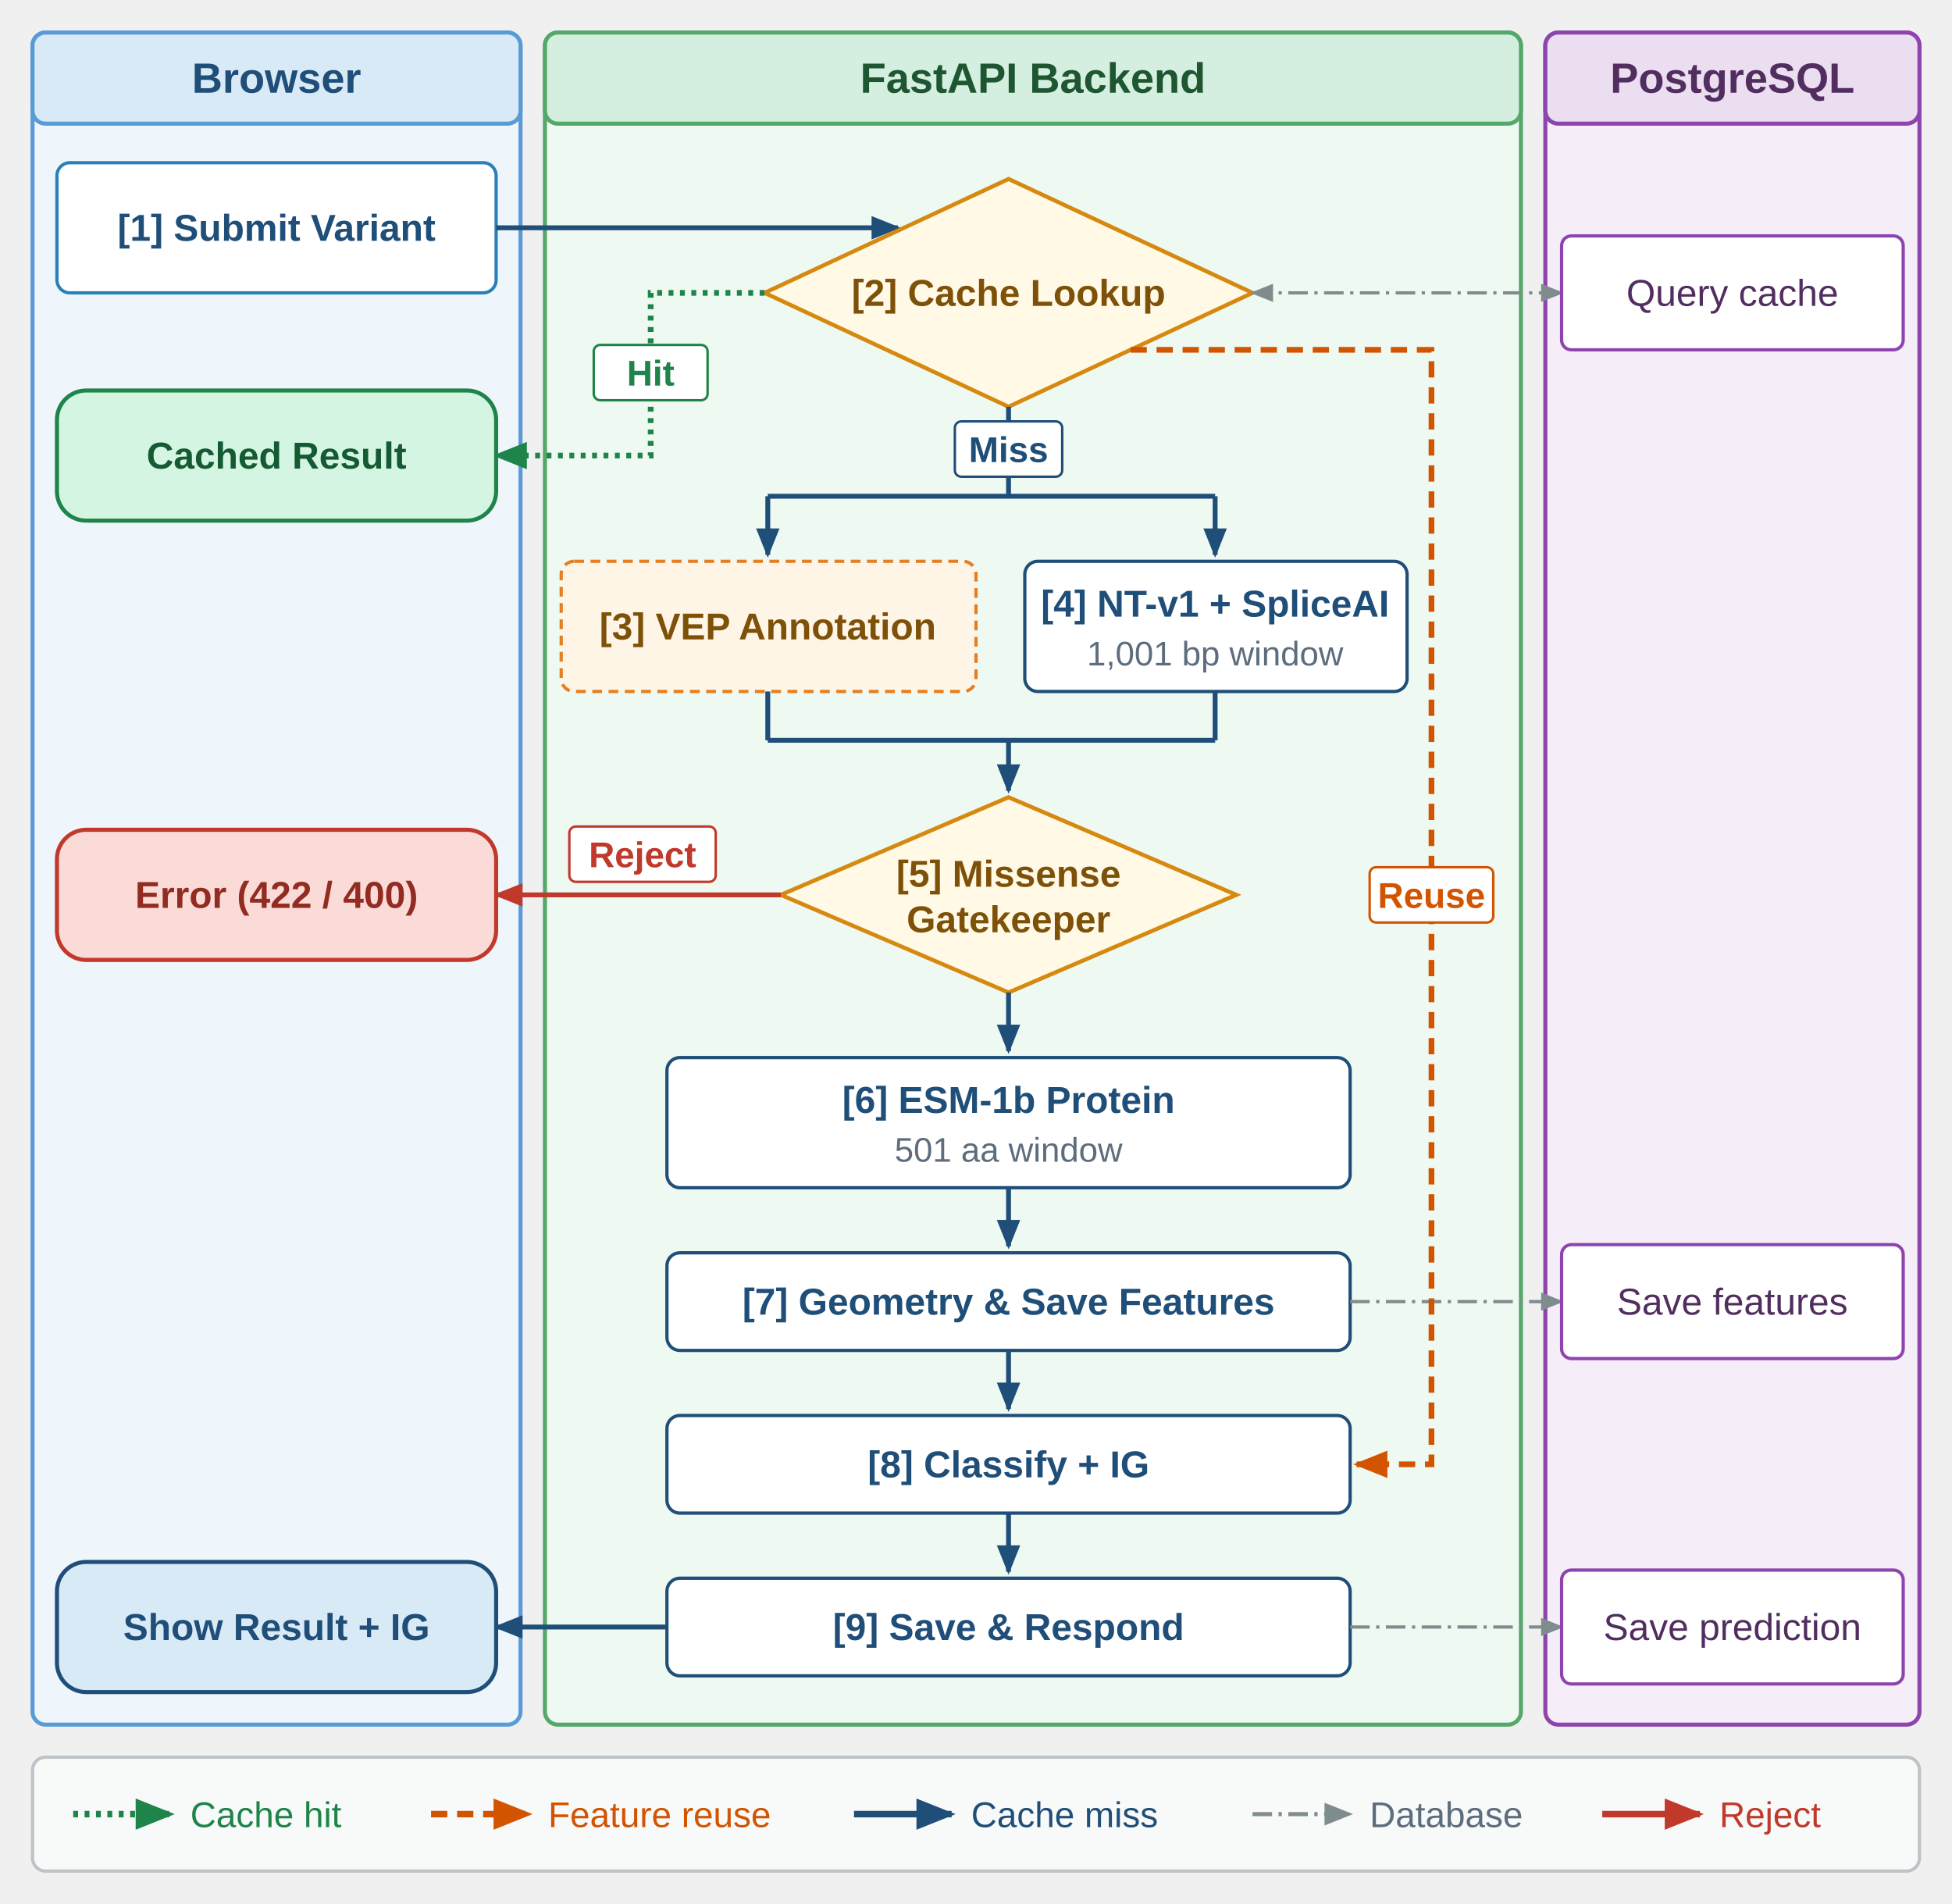
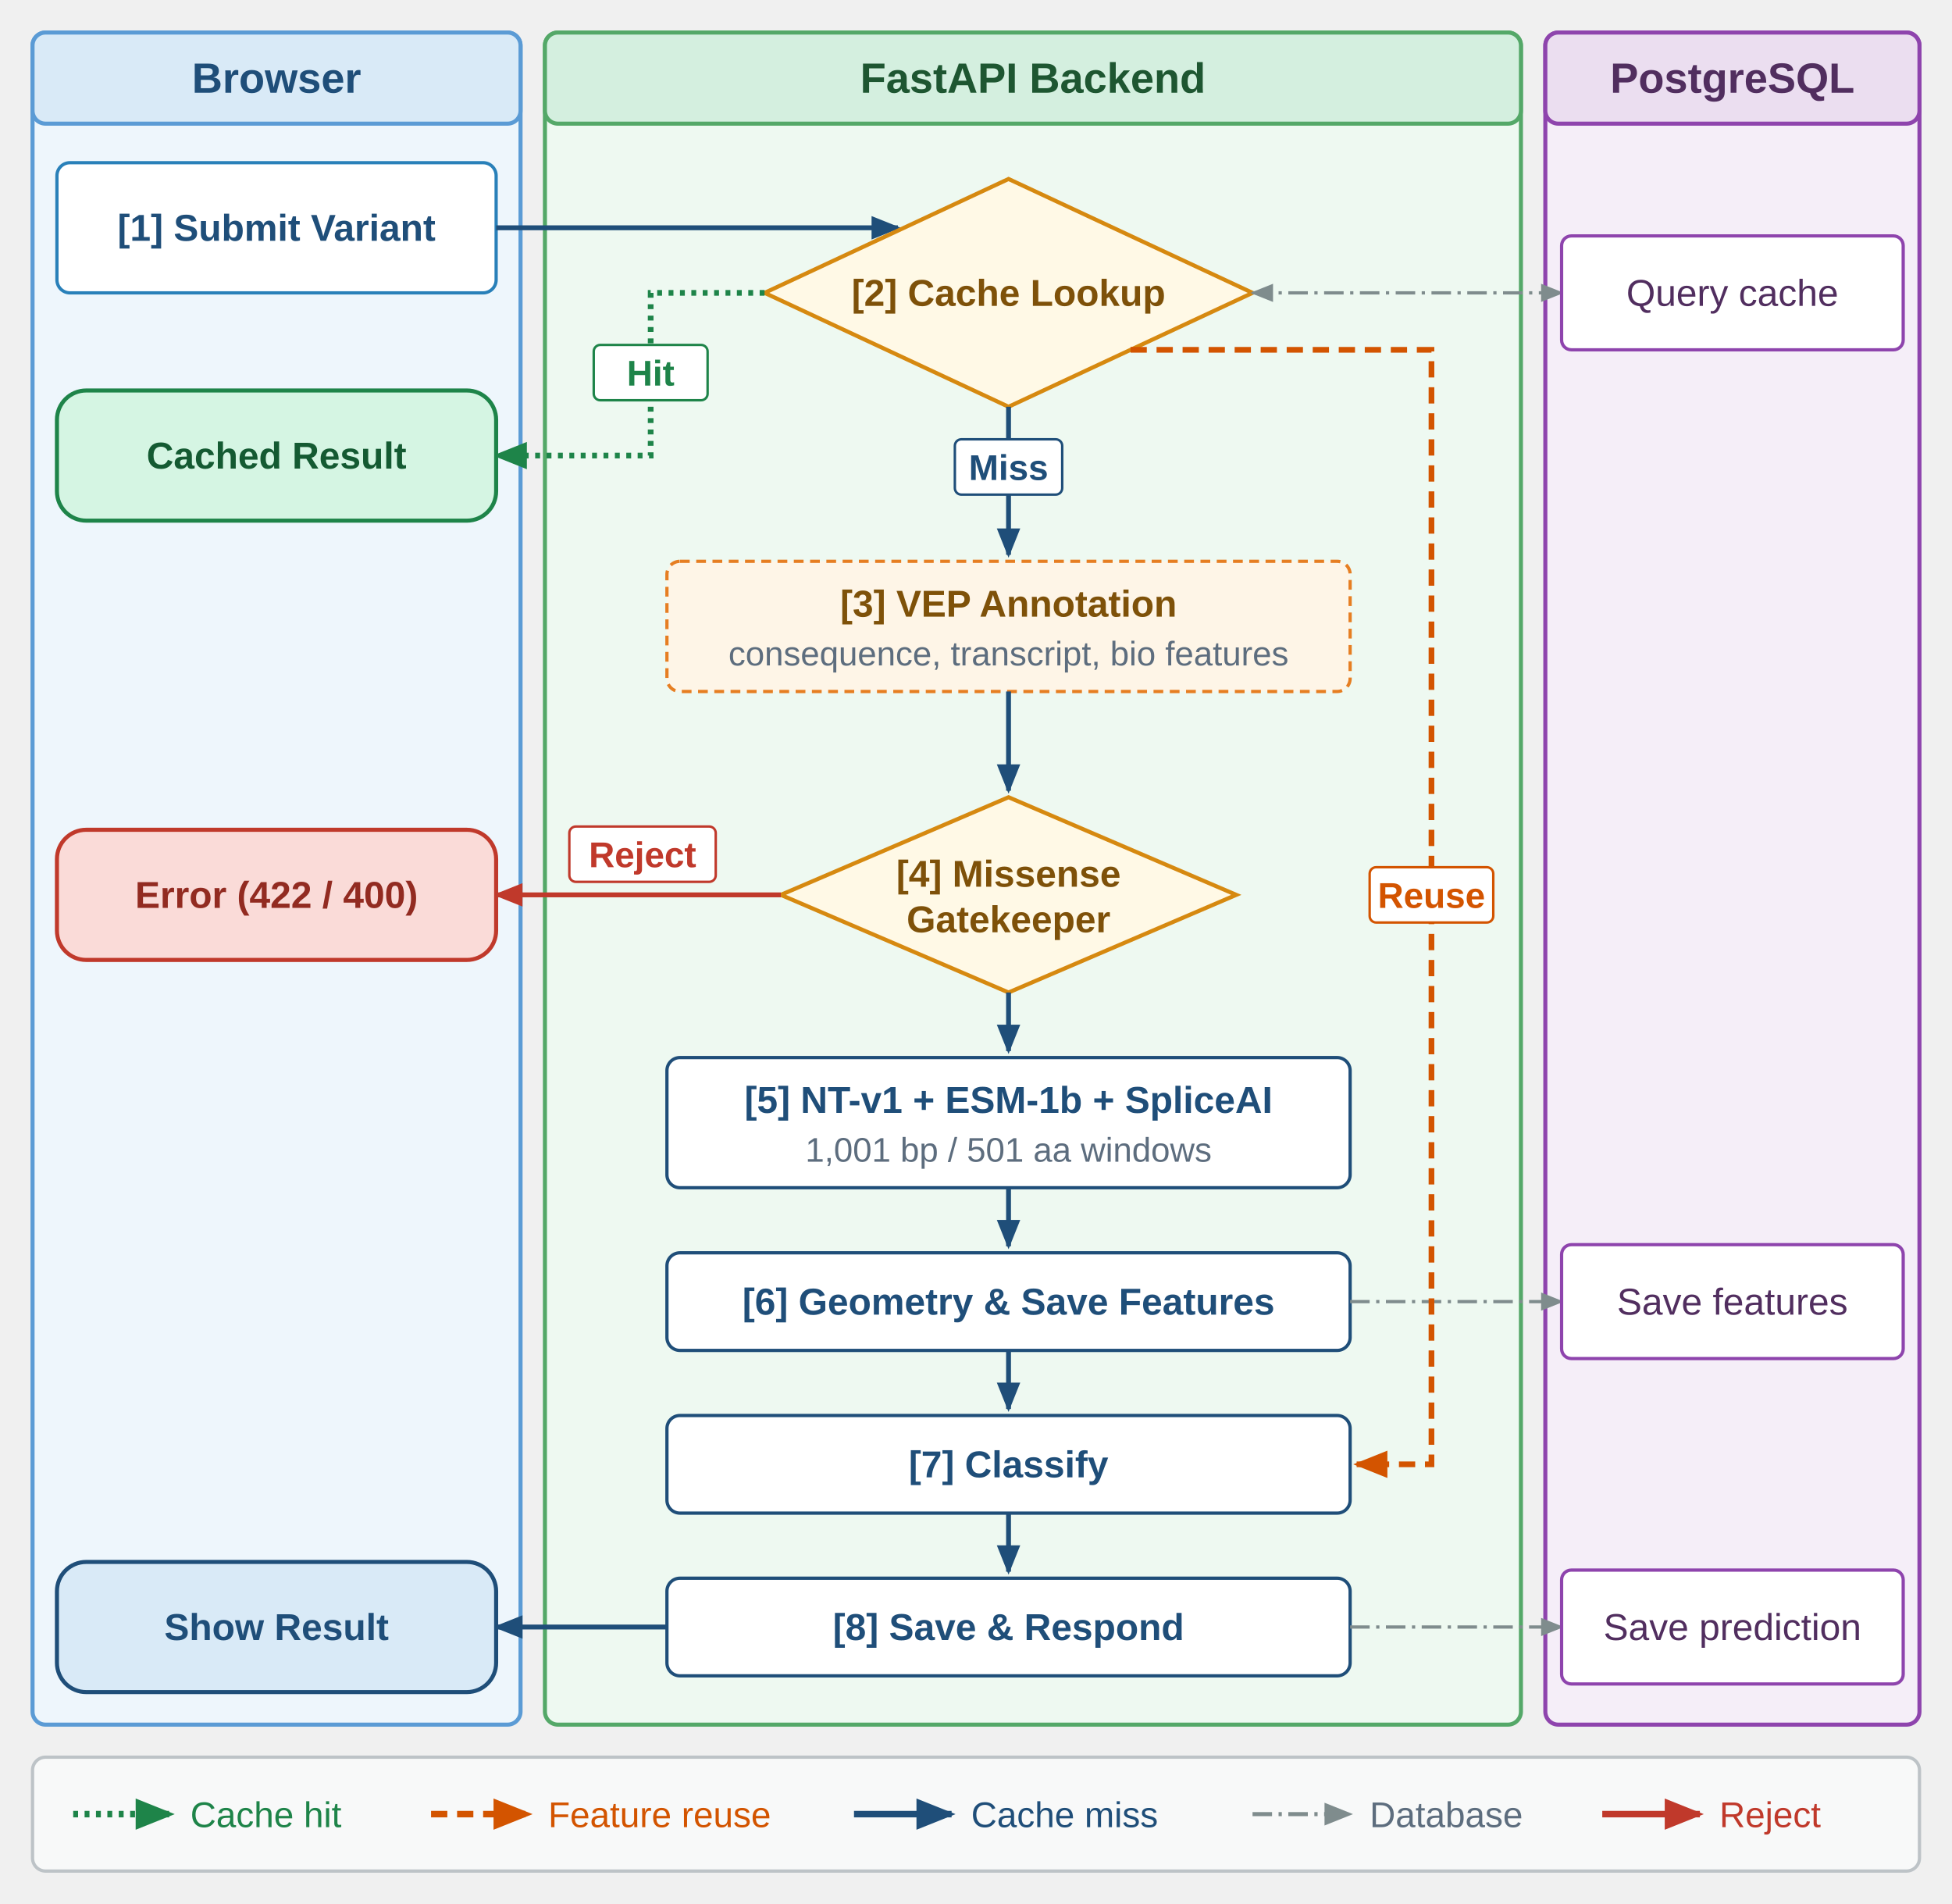
<svg xmlns="http://www.w3.org/2000/svg" viewBox="0 0 1200 1170" width="100%" height="100%" style="font-family: Arial, Helvetica, sans-serif; background-color: #ffffff;">
  <defs>
    <marker id="arrow-miss" viewBox="0 0 10 10" refX="9" refY="5" markerWidth="6" markerHeight="6" orient="auto-start-reverse">
      <path d="M 0 1 L 10 5 L 0 9 z" fill="#1f4e79" />
    </marker>
    <marker id="arrow-reuse" viewBox="0 0 10 10" refX="9" refY="5" markerWidth="6" markerHeight="6" orient="auto-start-reverse">
      <path d="M 0 1 L 10 5 L 0 9 z" fill="#d35400" />
    </marker>
    <marker id="arrow-hit" viewBox="0 0 10 10" refX="9" refY="5" markerWidth="6" markerHeight="6" orient="auto-start-reverse">
      <path d="M 0 1 L 10 5 L 0 9 z" fill="#1e8449" />
    </marker>
    <marker id="arrow-reject" viewBox="0 0 10 10" refX="9" refY="5" markerWidth="6" markerHeight="6" orient="auto-start-reverse">
      <path d="M 0 1 L 10 5 L 0 9 z" fill="#c0392b" />
    </marker>
    <marker id="arrow-db" viewBox="0 0 10 10" refX="9" refY="5" markerWidth="7" markerHeight="7" orient="auto-start-reverse">
      <path d="M 0 1 L 10 5 L 0 9 z" fill="#7f8c8d" />
    </marker>
  </defs>
  <rect x="20" y="20" width="300" height="1040" rx="8" fill="#eef6fc" stroke="#5b9bd5" stroke-width="2.5" />
  <rect x="20" y="20" width="300" height="56" rx="8" fill="#d9eaf7" stroke="#5b9bd5" stroke-width="2.5" />
  <text x="170" y="57" font-size="26" font-weight="bold" text-anchor="middle" fill="#1f4e79">Browser</text>
  <rect x="335" y="20" width="600" height="1040" rx="8" fill="#eef9f1" stroke="#54a868" stroke-width="2.5" />
  <rect x="335" y="20" width="600" height="56" rx="8" fill="#d4efdf" stroke="#54a868" stroke-width="2.5" />
  <text x="635" y="57" font-size="26" font-weight="bold" text-anchor="middle" fill="#1e5631">FastAPI Backend</text>
  <rect x="950" y="20" width="230" height="1040" rx="8" fill="#f5eef8" stroke="#8e44ad" stroke-width="2.5" />
  <rect x="950" y="20" width="230" height="56" rx="8" fill="#ebdef0" stroke="#8e44ad" stroke-width="2.5" />
  <text x="1065" y="57" font-size="26" font-weight="bold" text-anchor="middle" fill="#512e5f">PostgreSQL</text>
  <rect x="35" y="100" width="270" height="80" rx="8" fill="#ffffff" stroke="#2980b9" stroke-width="2" />
  <text x="170" y="148" font-size="23" font-weight="bold" text-anchor="middle" fill="#1f4e79">[1] Submit Variant</text>
  <line x1="305" y1="140" x2="552" y2="140" stroke="#1f4e79" stroke-width="3" marker-end="url(#arrow-miss)" />
  <polygon points="620,110 770,180 620,250 470,180" fill="#fff9e6" stroke="#d68910" stroke-width="2.5" />
  <text x="620" y="188" font-size="23" font-weight="bold" text-anchor="middle" fill="#7e5109">[2] Cache Lookup</text>
  <line x1="770" y1="180" x2="960" y2="180" stroke="#7f8c8d" stroke-width="2" stroke-dasharray="12,4,2,4" marker-start="url(#arrow-db)" marker-end="url(#arrow-db)" />
  <rect x="960" y="145" width="210" height="70" rx="6" fill="#ffffff" stroke="#8e44ad" stroke-width="2" />
  <text x="1065" y="188" font-size="23" text-anchor="middle" fill="#512e5f">Query cache</text>
  <polyline points="470,180 400,180 400,280 305,280" fill="none" stroke="#1e8449" stroke-width="3.5" stroke-dasharray="3,4" marker-end="url(#arrow-hit)" />
  <rect x="365" y="212" width="70" height="34" rx="4" fill="#ffffff" stroke="#1e8449" stroke-width="1.5" />
  <text x="400" y="237" font-size="22" font-weight="bold" text-anchor="middle" fill="#1e8449">Hit</text>
  <rect x="35" y="240" width="270" height="80" rx="18" fill="#d5f5e3" stroke="#1e8449" stroke-width="2.5" />
  <text x="170" y="288" font-size="23" font-weight="bold" text-anchor="middle" fill="#145a32">Cached Result</text>
-   <line x1="620" y1="250" x2="620" y2="305" stroke="#1f4e79" stroke-width="3" />
-   <rect x="587" y="259" width="66" height="34" rx="4" fill="#ffffff" stroke="#1f4e79" stroke-width="1.5" />
-   <text x="620" y="284" font-size="22" font-weight="bold" text-anchor="middle" fill="#1f4e79">Miss</text>
-   <line x1="472" y1="305" x2="747" y2="305" stroke="#1f4e79" stroke-width="3" />
-   <line x1="472" y1="305" x2="472" y2="341" stroke="#1f4e79" stroke-width="3" marker-end="url(#arrow-miss)" />
-   <line x1="747" y1="305" x2="747" y2="341" stroke="#1f4e79" stroke-width="3" marker-end="url(#arrow-miss)" />
-   <rect x="345" y="345" width="255" height="80" rx="8" fill="#fef5e7" stroke="#e67e22" stroke-width="2" stroke-dasharray="6,4" />
-   <text x="472" y="393" font-size="23" font-weight="bold" text-anchor="middle" fill="#7e5109">[3] VEP Annotation</text>
-   <rect x="630" y="345" width="235" height="80" rx="8" fill="#ffffff" stroke="#1f4e79" stroke-width="2" />
-   <text x="747" y="379" font-size="23" font-weight="bold" text-anchor="middle" fill="#1f4e79">[4] NT-v1 + SpliceAI</text>
-   <text x="747" y="409" font-size="21" text-anchor="middle" fill="#5d6d7e">1,001 bp window</text>
-   <line x1="472" y1="425" x2="472" y2="455" stroke="#1f4e79" stroke-width="3" />
-   <line x1="747" y1="425" x2="747" y2="455" stroke="#1f4e79" stroke-width="3" />
-   <line x1="472" y1="455" x2="747" y2="455" stroke="#1f4e79" stroke-width="3" />
-   <line x1="620" y1="455" x2="620" y2="486" stroke="#1f4e79" stroke-width="3" marker-end="url(#arrow-miss)" />
+   <line x1="620" y1="250" x2="620" y2="341" stroke="#1f4e79" stroke-width="3" marker-end="url(#arrow-miss)" />
+   <rect x="587" y="270" width="66" height="34" rx="4" fill="#ffffff" stroke="#1f4e79" stroke-width="1.5" />
+   <text x="620" y="295" font-size="22" font-weight="bold" text-anchor="middle" fill="#1f4e79">Miss</text>
+   <rect x="410" y="345" width="420" height="80" rx="8" fill="#fef5e7" stroke="#e67e22" stroke-width="2" stroke-dasharray="6,4" />
+   <text x="620" y="379" font-size="23" font-weight="bold" text-anchor="middle" fill="#7e5109">[3] VEP Annotation</text>
+   <text x="620" y="409" font-size="21" text-anchor="middle" fill="#5d6d7e">consequence, transcript, bio features</text>
+   <line x1="620" y1="425" x2="620" y2="486" stroke="#1f4e79" stroke-width="3" marker-end="url(#arrow-miss)" />
  <polygon points="620,490 760,550 620,610 480,550" fill="#fff9e6" stroke="#d68910" stroke-width="2.5" />
-   <text x="620" y="545" font-size="23" font-weight="bold" text-anchor="middle" fill="#7e5109">[5] Missense</text>
+   <text x="620" y="545" font-size="23" font-weight="bold" text-anchor="middle" fill="#7e5109">[4] Missense</text>
  <text x="620" y="573" font-size="23" font-weight="bold" text-anchor="middle" fill="#7e5109">Gatekeeper</text>
  <line x1="480" y1="550" x2="305" y2="550" stroke="#c0392b" stroke-width="3" marker-end="url(#arrow-reject)" />
  <rect x="350" y="508" width="90" height="34" rx="4" fill="#ffffff" stroke="#c0392b" stroke-width="1.5" />
  <text x="395" y="533" font-size="22" font-weight="bold" text-anchor="middle" fill="#c0392b">Reject</text>
  <rect x="35" y="510" width="270" height="80" rx="18" fill="#fadbd8" stroke="#c0392b" stroke-width="2.5" />
  <text x="170" y="558" font-size="23" font-weight="bold" text-anchor="middle" fill="#922b21">Error (422 / 400)</text>
  <line x1="620" y1="610" x2="620" y2="646" stroke="#1f4e79" stroke-width="3" marker-end="url(#arrow-miss)" />
  <rect x="410" y="650" width="420" height="80" rx="8" fill="#ffffff" stroke="#1f4e79" stroke-width="2" />
-   <text x="620" y="684" font-size="23" font-weight="bold" text-anchor="middle" fill="#1f4e79">[6] ESM-1b Protein</text>
-   <text x="620" y="714" font-size="21" text-anchor="middle" fill="#5d6d7e">501 aa window</text>
+   <text x="620" y="684" font-size="23" font-weight="bold" text-anchor="middle" fill="#1f4e79">[5] NT-v1 + ESM-1b + SpliceAI</text>
+   <text x="620" y="714" font-size="21" text-anchor="middle" fill="#5d6d7e">1,001 bp / 501 aa windows</text>
  <line x1="620" y1="730" x2="620" y2="766" stroke="#1f4e79" stroke-width="3" marker-end="url(#arrow-miss)" />
  <rect x="410" y="770" width="420" height="60" rx="8" fill="#ffffff" stroke="#1f4e79" stroke-width="2" />
-   <text x="620" y="808" font-size="23" font-weight="bold" text-anchor="middle" fill="#1f4e79">[7] Geometry &amp; Save Features</text>
+   <text x="620" y="808" font-size="23" font-weight="bold" text-anchor="middle" fill="#1f4e79">[6] Geometry &amp; Save Features</text>
  <line x1="830" y1="800" x2="960" y2="800" stroke="#7f8c8d" stroke-width="2" stroke-dasharray="12,4,2,4" marker-end="url(#arrow-db)" />
  <rect x="960" y="765" width="210" height="70" rx="6" fill="#ffffff" stroke="#8e44ad" stroke-width="2" />
  <text x="1065" y="808" font-size="23" text-anchor="middle" fill="#512e5f">Save features</text>
  <line x1="620" y1="830" x2="620" y2="866" stroke="#1f4e79" stroke-width="3" marker-end="url(#arrow-miss)" />
  <rect x="410" y="870" width="420" height="60" rx="8" fill="#ffffff" stroke="#1f4e79" stroke-width="2" />
-   <text x="620" y="908" font-size="23" font-weight="bold" text-anchor="middle" fill="#1f4e79">[8] Classify + IG</text>
+   <text x="620" y="908" font-size="23" font-weight="bold" text-anchor="middle" fill="#1f4e79">[7] Classify</text>
  <line x1="620" y1="930" x2="620" y2="966" stroke="#1f4e79" stroke-width="3" marker-end="url(#arrow-miss)" />
  <rect x="410" y="970" width="420" height="60" rx="8" fill="#ffffff" stroke="#1f4e79" stroke-width="2" />
-   <text x="620" y="1008" font-size="23" font-weight="bold" text-anchor="middle" fill="#1f4e79">[9] Save &amp; Respond</text>
+   <text x="620" y="1008" font-size="23" font-weight="bold" text-anchor="middle" fill="#1f4e79">[8] Save &amp; Respond</text>
  <line x1="830" y1="1000" x2="960" y2="1000" stroke="#7f8c8d" stroke-width="2" stroke-dasharray="12,4,2,4" marker-end="url(#arrow-db)" />
  <rect x="960" y="965" width="210" height="70" rx="6" fill="#ffffff" stroke="#8e44ad" stroke-width="2" />
  <text x="1065" y="1008" font-size="23" text-anchor="middle" fill="#512e5f">Save prediction</text>
  <line x1="410" y1="1000" x2="305" y2="1000" stroke="#1f4e79" stroke-width="3" marker-end="url(#arrow-miss)" />
  <rect x="35" y="960" width="270" height="80" rx="18" fill="#d9eaf7" stroke="#1f4e79" stroke-width="2.5" />
-   <text x="170" y="1008" font-size="23" font-weight="bold" text-anchor="middle" fill="#1f4e79">Show Result + IG</text>
+   <text x="170" y="1008" font-size="23" font-weight="bold" text-anchor="middle" fill="#1f4e79">Show Result</text>
  <polyline points="695,215 880,215 880,900 834,900" fill="none" stroke="#d35400" stroke-width="3.5" stroke-dasharray="10,6" marker-end="url(#arrow-reuse)" />
  <rect x="842" y="533" width="76" height="34" rx="4" fill="#ffffff" stroke="#d35400" stroke-width="1.5" />
  <text x="880" y="558" font-size="22" font-weight="bold" text-anchor="middle" fill="#d35400">Reuse</text>
  <rect x="20" y="1080" width="1160" height="70" rx="8" fill="#f8f9f9" stroke="#bdc3c7" stroke-width="2" />
  <line x1="45" y1="1115" x2="105" y2="1115" stroke="#1e8449" stroke-width="4" stroke-dasharray="3,4" marker-end="url(#arrow-hit)" />
  <text x="117" y="1123" font-size="22" fill="#1e8449">Cache hit</text>
  <line x1="265" y1="1115" x2="325" y2="1115" stroke="#d35400" stroke-width="4" stroke-dasharray="10,6" marker-end="url(#arrow-reuse)" />
  <text x="337" y="1123" font-size="22" fill="#d35400">Feature reuse</text>
  <line x1="525" y1="1115" x2="585" y2="1115" stroke="#1f4e79" stroke-width="4" marker-end="url(#arrow-miss)" />
  <text x="597" y="1123" font-size="22" fill="#1f4e79">Cache miss</text>
  <line x1="770" y1="1115" x2="830" y2="1115" stroke="#7f8c8d" stroke-width="2.5" stroke-dasharray="12,4,2,4" marker-end="url(#arrow-db)" />
  <text x="842" y="1123" font-size="22" fill="#5d6d7e">Database</text>
  <line x1="985" y1="1115" x2="1045" y2="1115" stroke="#c0392b" stroke-width="4" marker-end="url(#arrow-reject)" />
  <text x="1057" y="1123" font-size="22" fill="#c0392b">Reject</text>
</svg>
